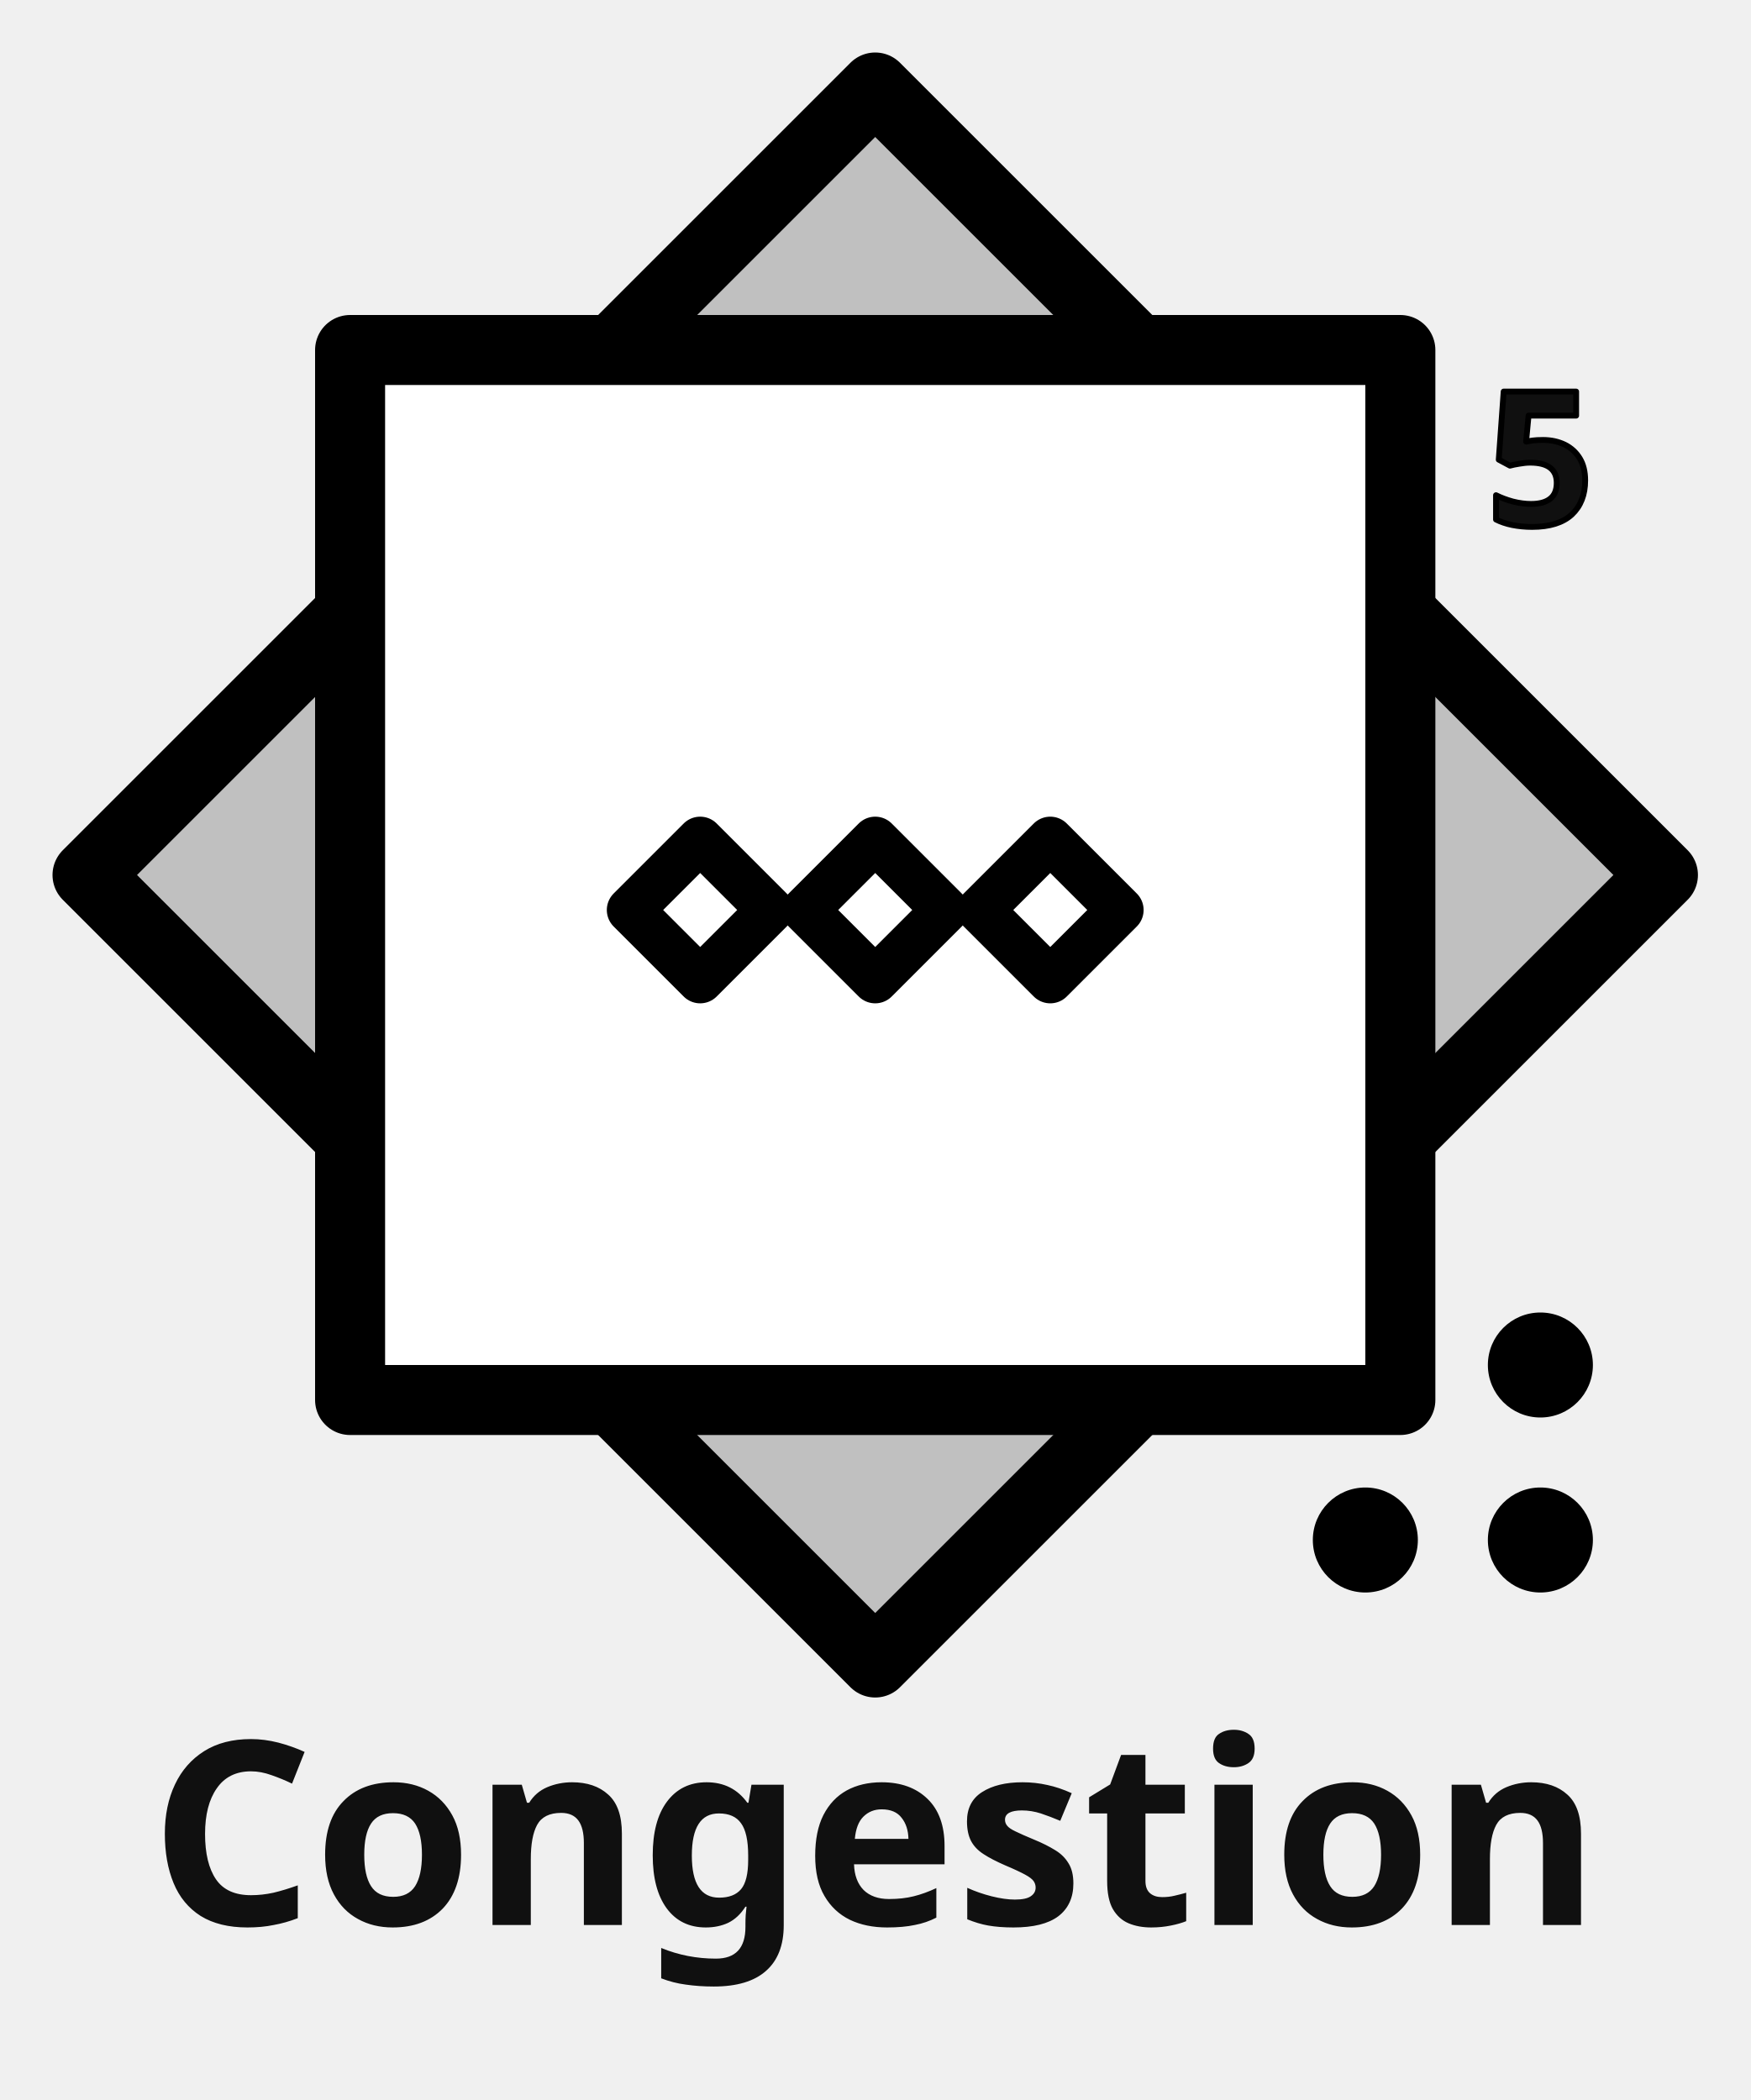
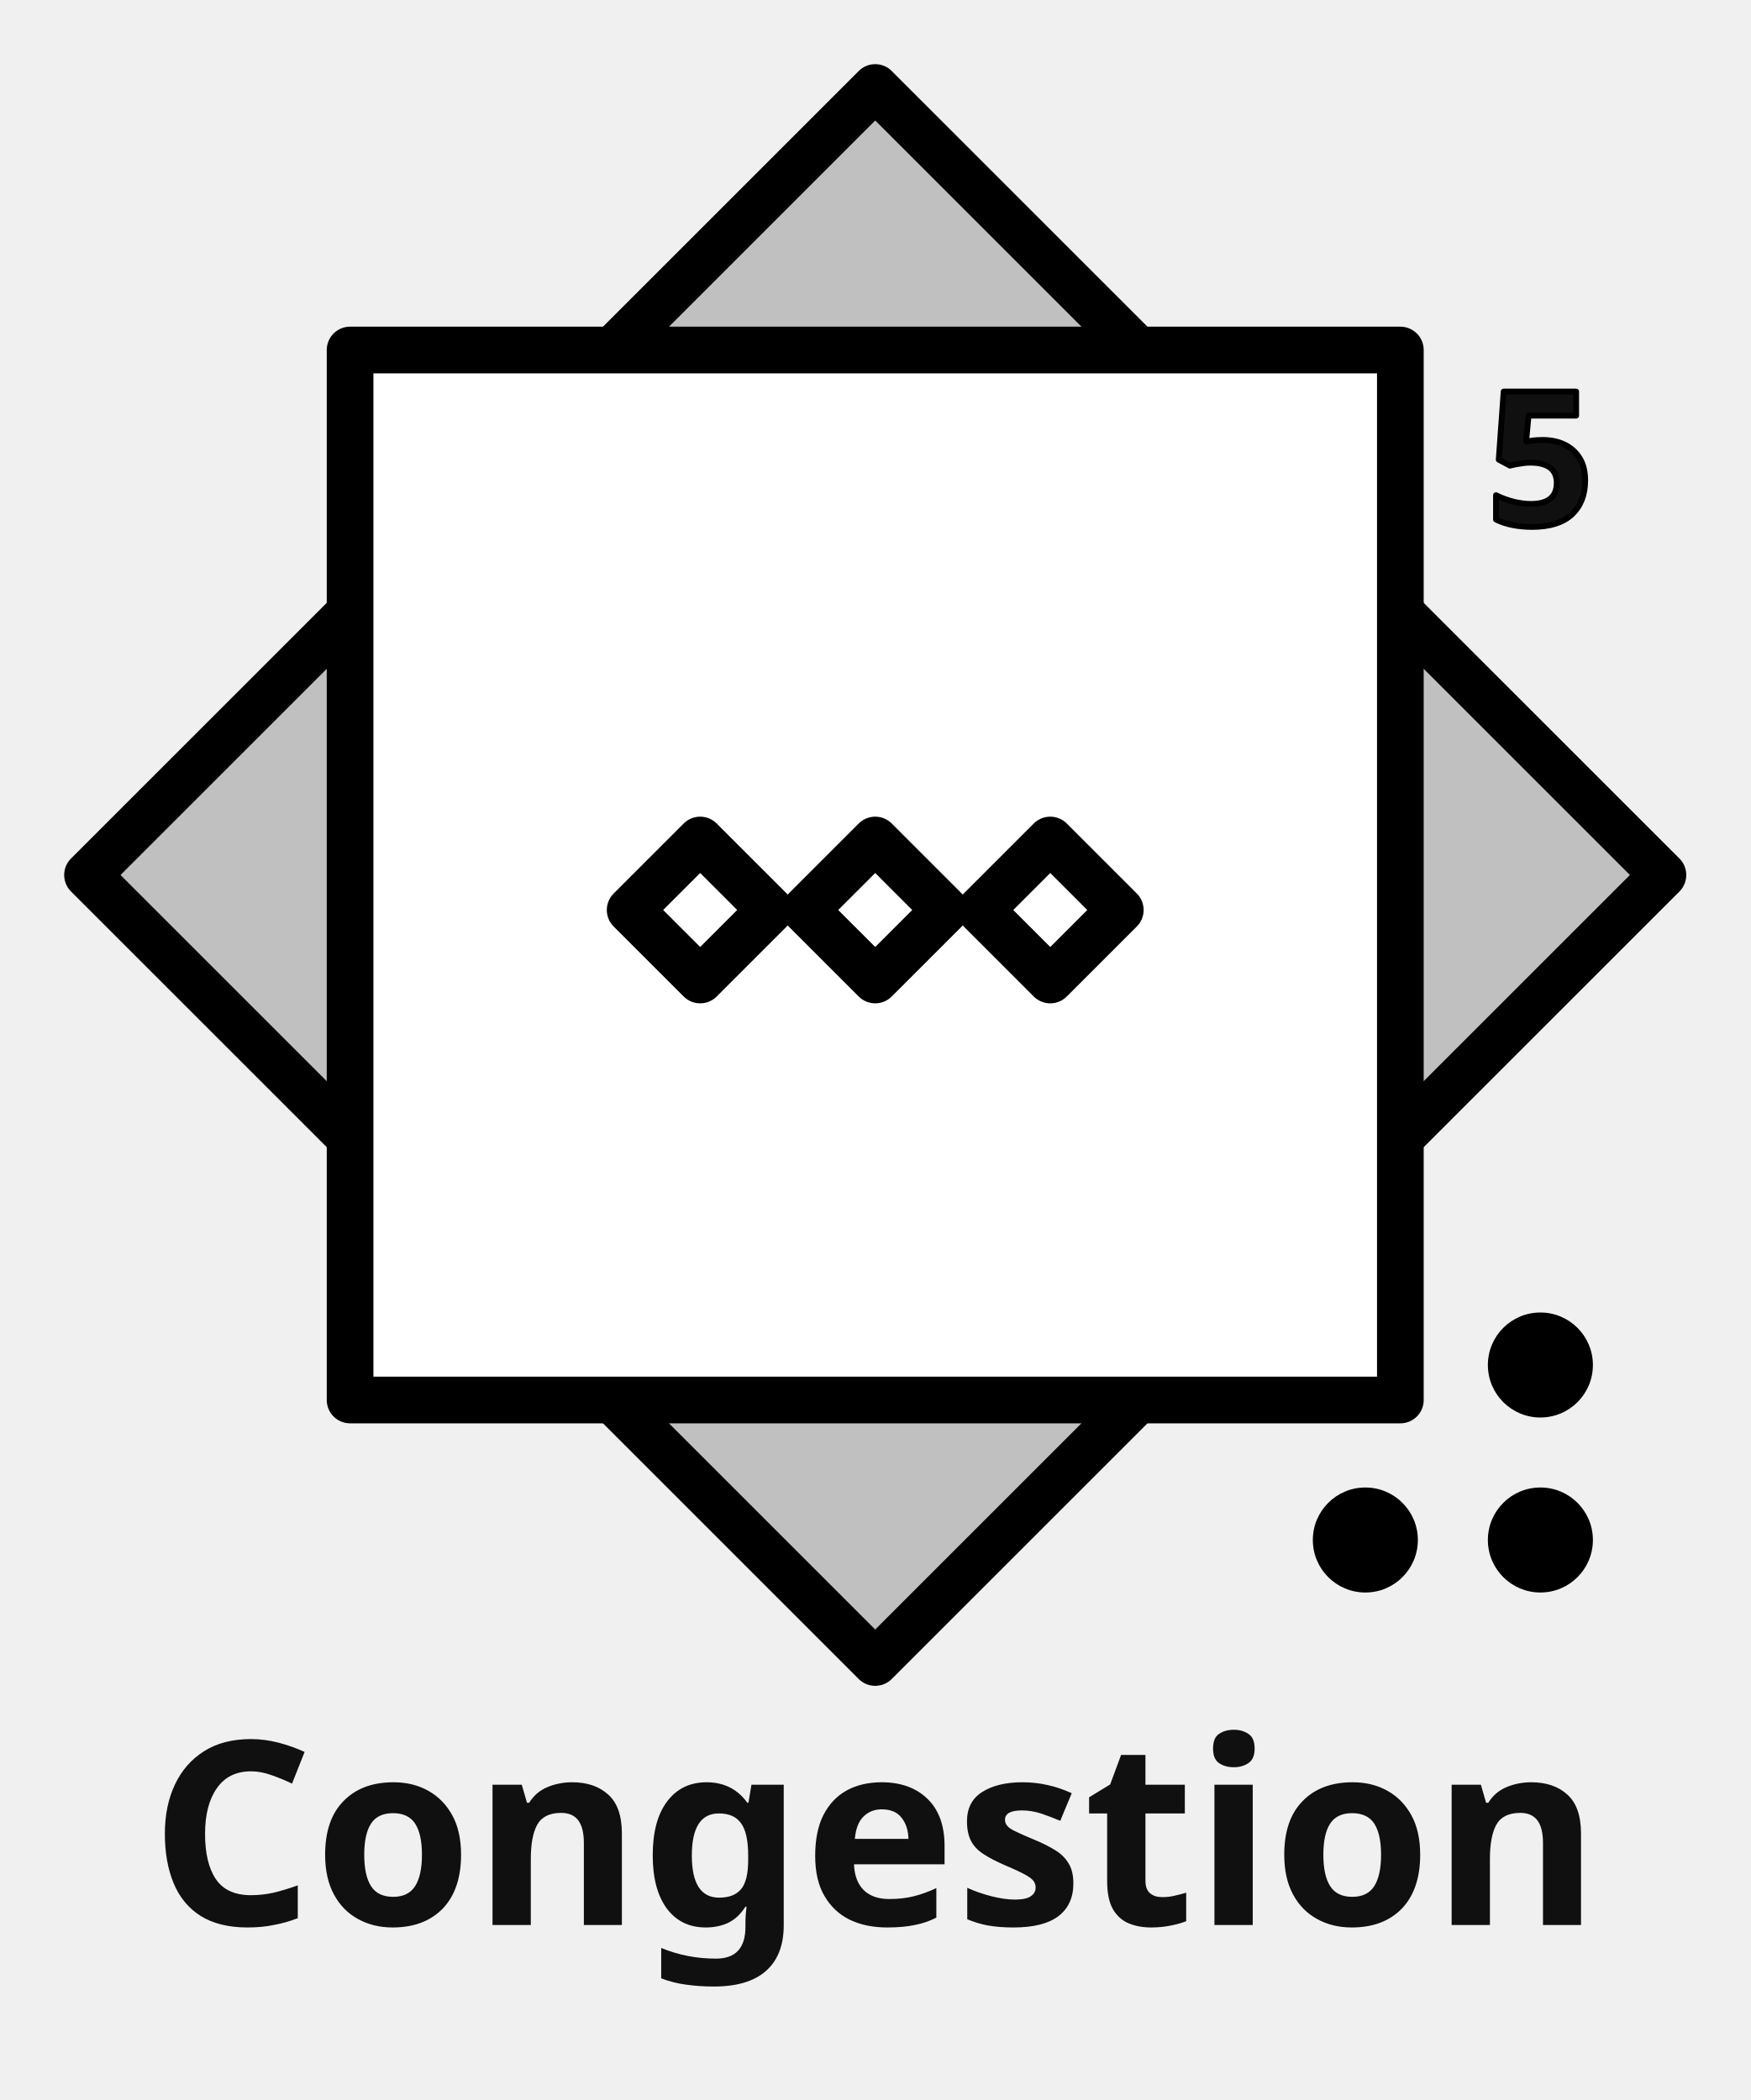
<svg xmlns="http://www.w3.org/2000/svg" width="25mm" height="30mm" viewBox="0 0 100 120" version="1.1">
  <g id="cd_5" class="icon tm" transform="translate(50,50)">
-     <g style="fill:white;stroke:black;stroke-width:3pt;stroke-linejoin:round;">
+     <g style="fill:white;stroke:black;stroke-width:2pt;stroke-linejoin:round;">
      <path style="fill:silver" d="M -45,0 l 45,-45 45,45 -45,45 z" />
      <path d="M -30,-30 l 60,0 00,60 -60,0 z" />
      <path style="fill:transparent;stroke:black;stroke-width:2pt;stroke-linejoin:round;" d="M 0,6 l 4,-4 -4,-4 -4,4 4,4 4,-4 m -14,4 l 4,-4 -4,-4 -4,4 4,4 4,-4 m 16,4 l 4,-4 -4,-4 -4,4 4,4 4,-4" />
-       <text x="38" y="-20" style="font-weight:600;font-size:8pt;font-family:Neucha;fill:#101010;text-anchor:middle;stroke-width:0.25pt;">
+       <text x="38" y="-20" style="font-weight:600;font-size:8pt;font-family:Fira Sans;fill:#101010;text-anchor:middle;stroke-width:0.25pt;">
                5
            </text>
      <circle cx="38" cy="38" r="3" style="fill:black; stroke-width:0" />
      <circle cx="28" cy="38" r="3" style="fill:black; stroke-width:0" />
      <circle cx="38" cy="28" r="3" style="fill:black; stroke-width:0" />
    </g>
-     <text style="font-weight:600;font-size:11pt;line-height:1.25;font-family:Neucha;fill:#101010;text-anchor:middle;" x="0" y="60">Congestion
+     <text style="font-weight:600;font-size:11pt;line-height:1.25;font-family:Fira Sans;fill:#101010;text-anchor:middle;" x="0" y="60">Congestion
        </text>
  </g>
</svg>
